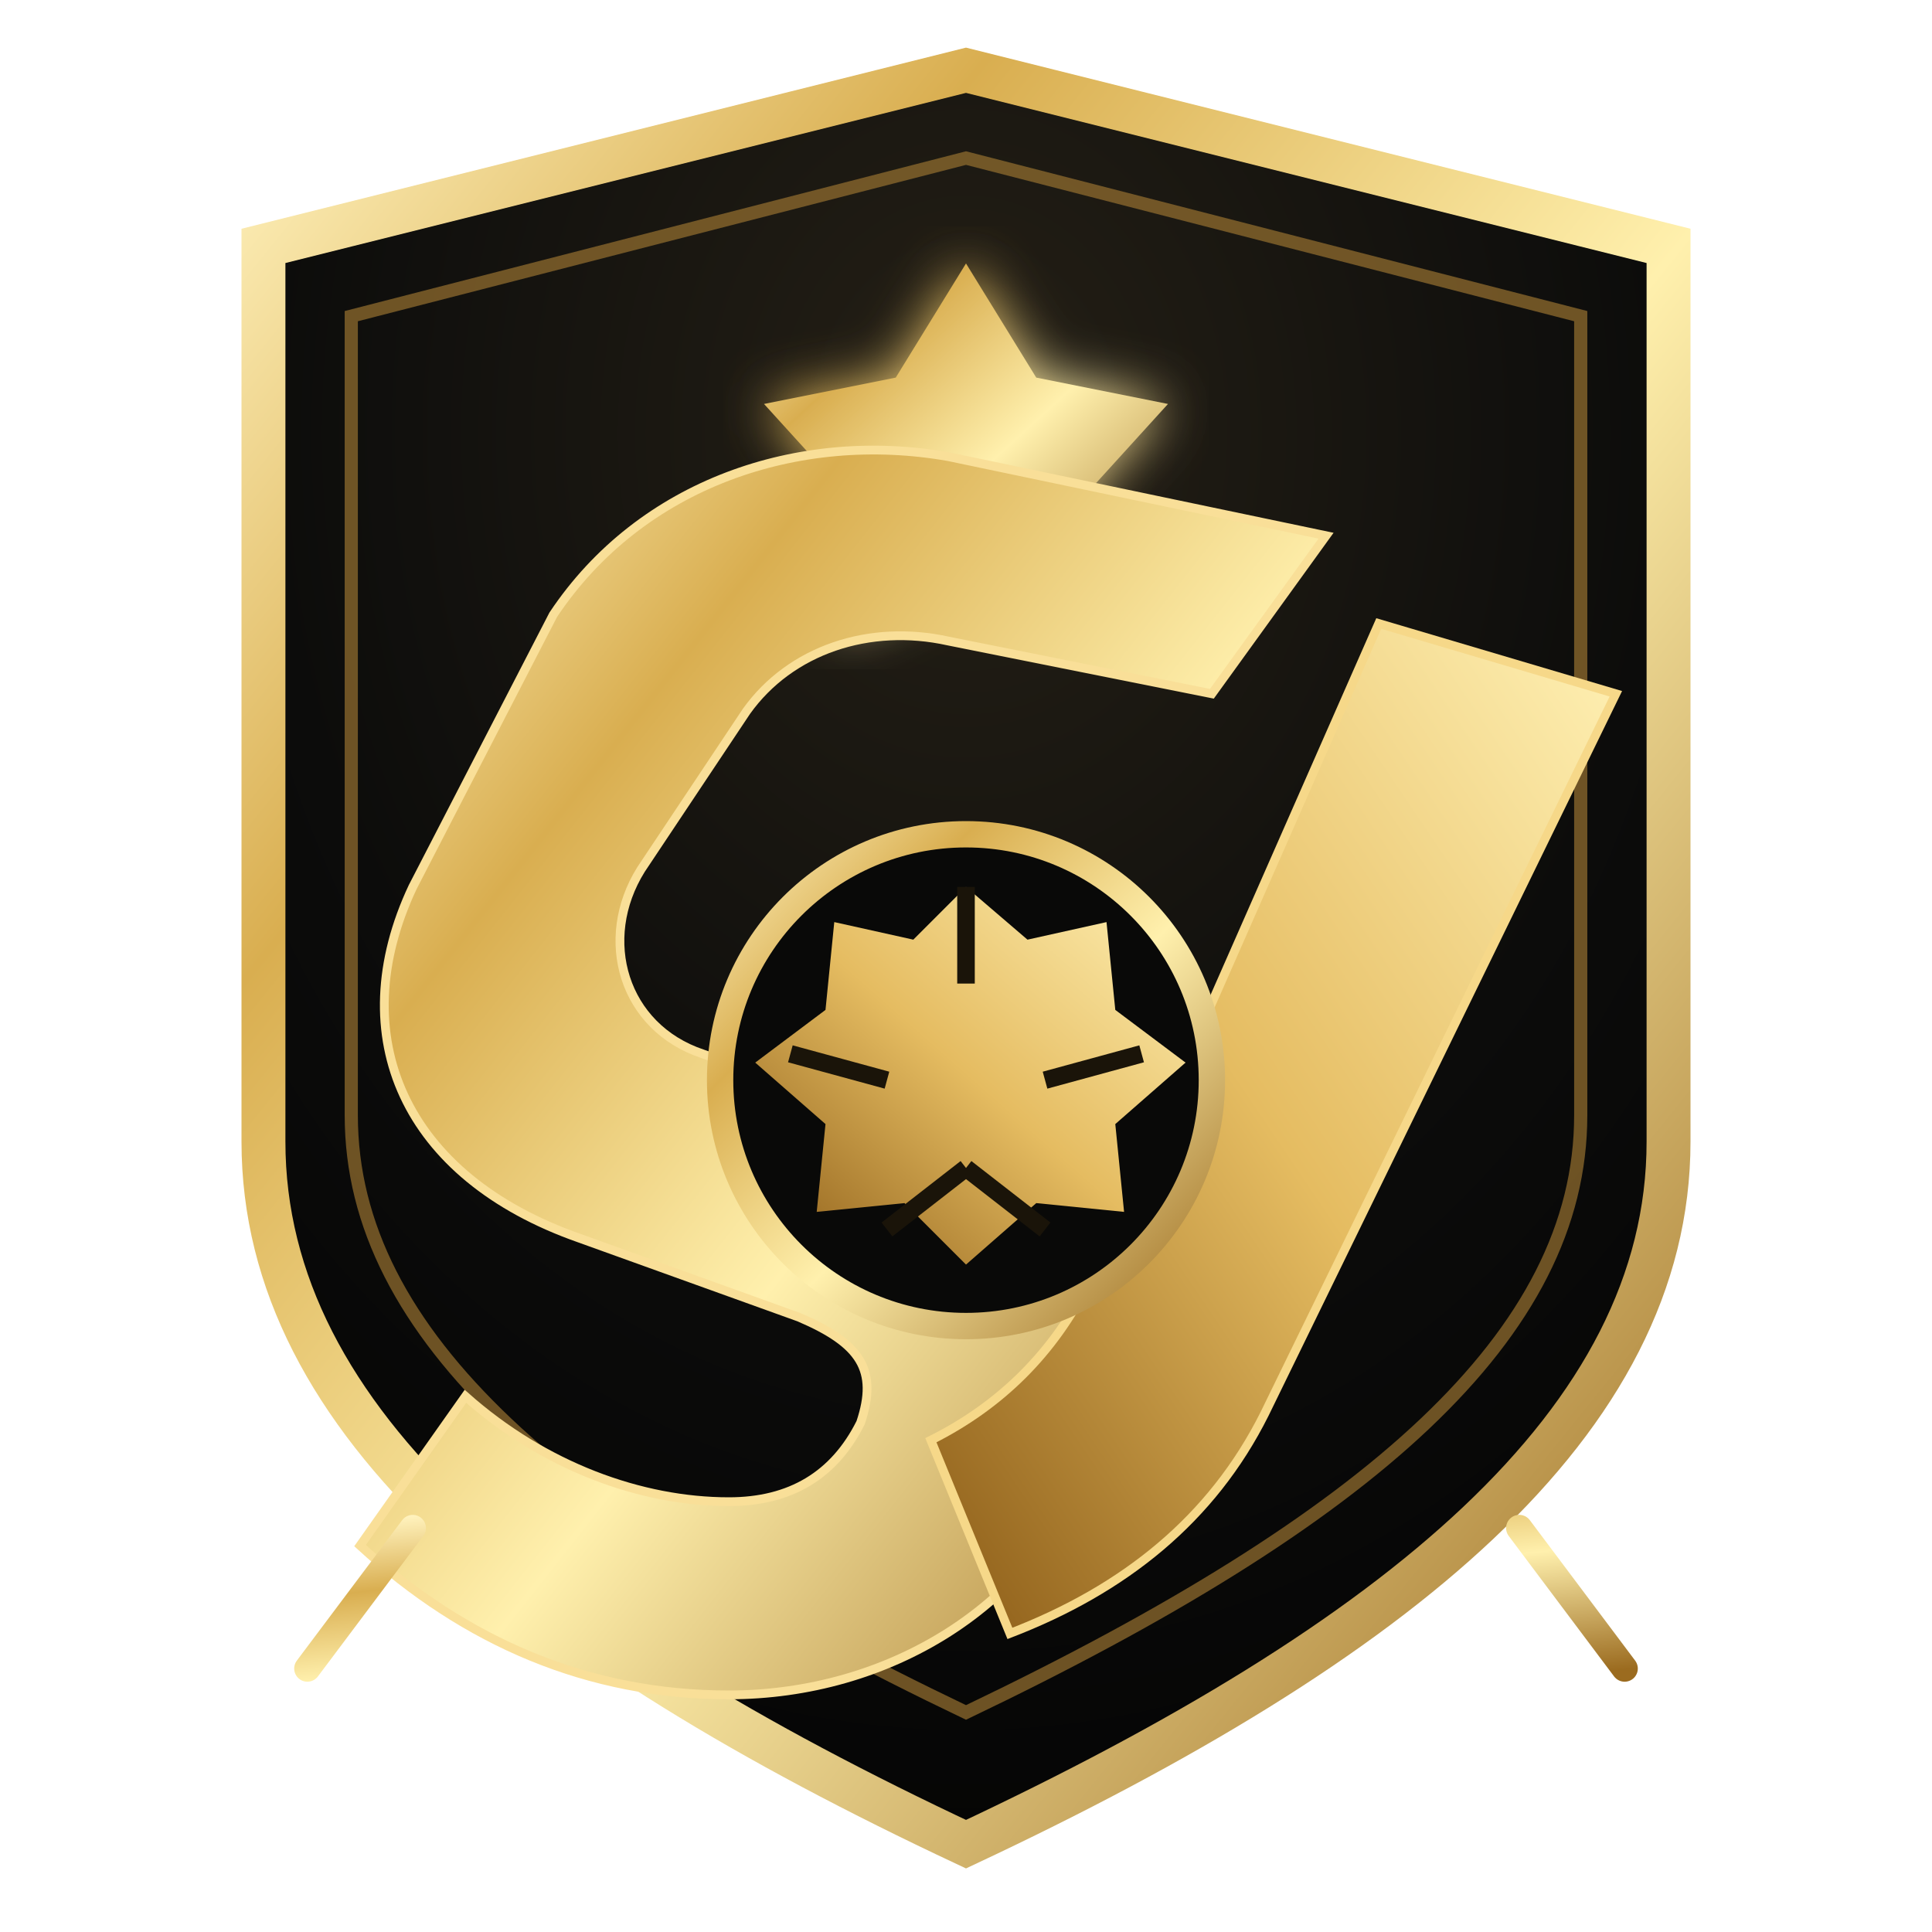
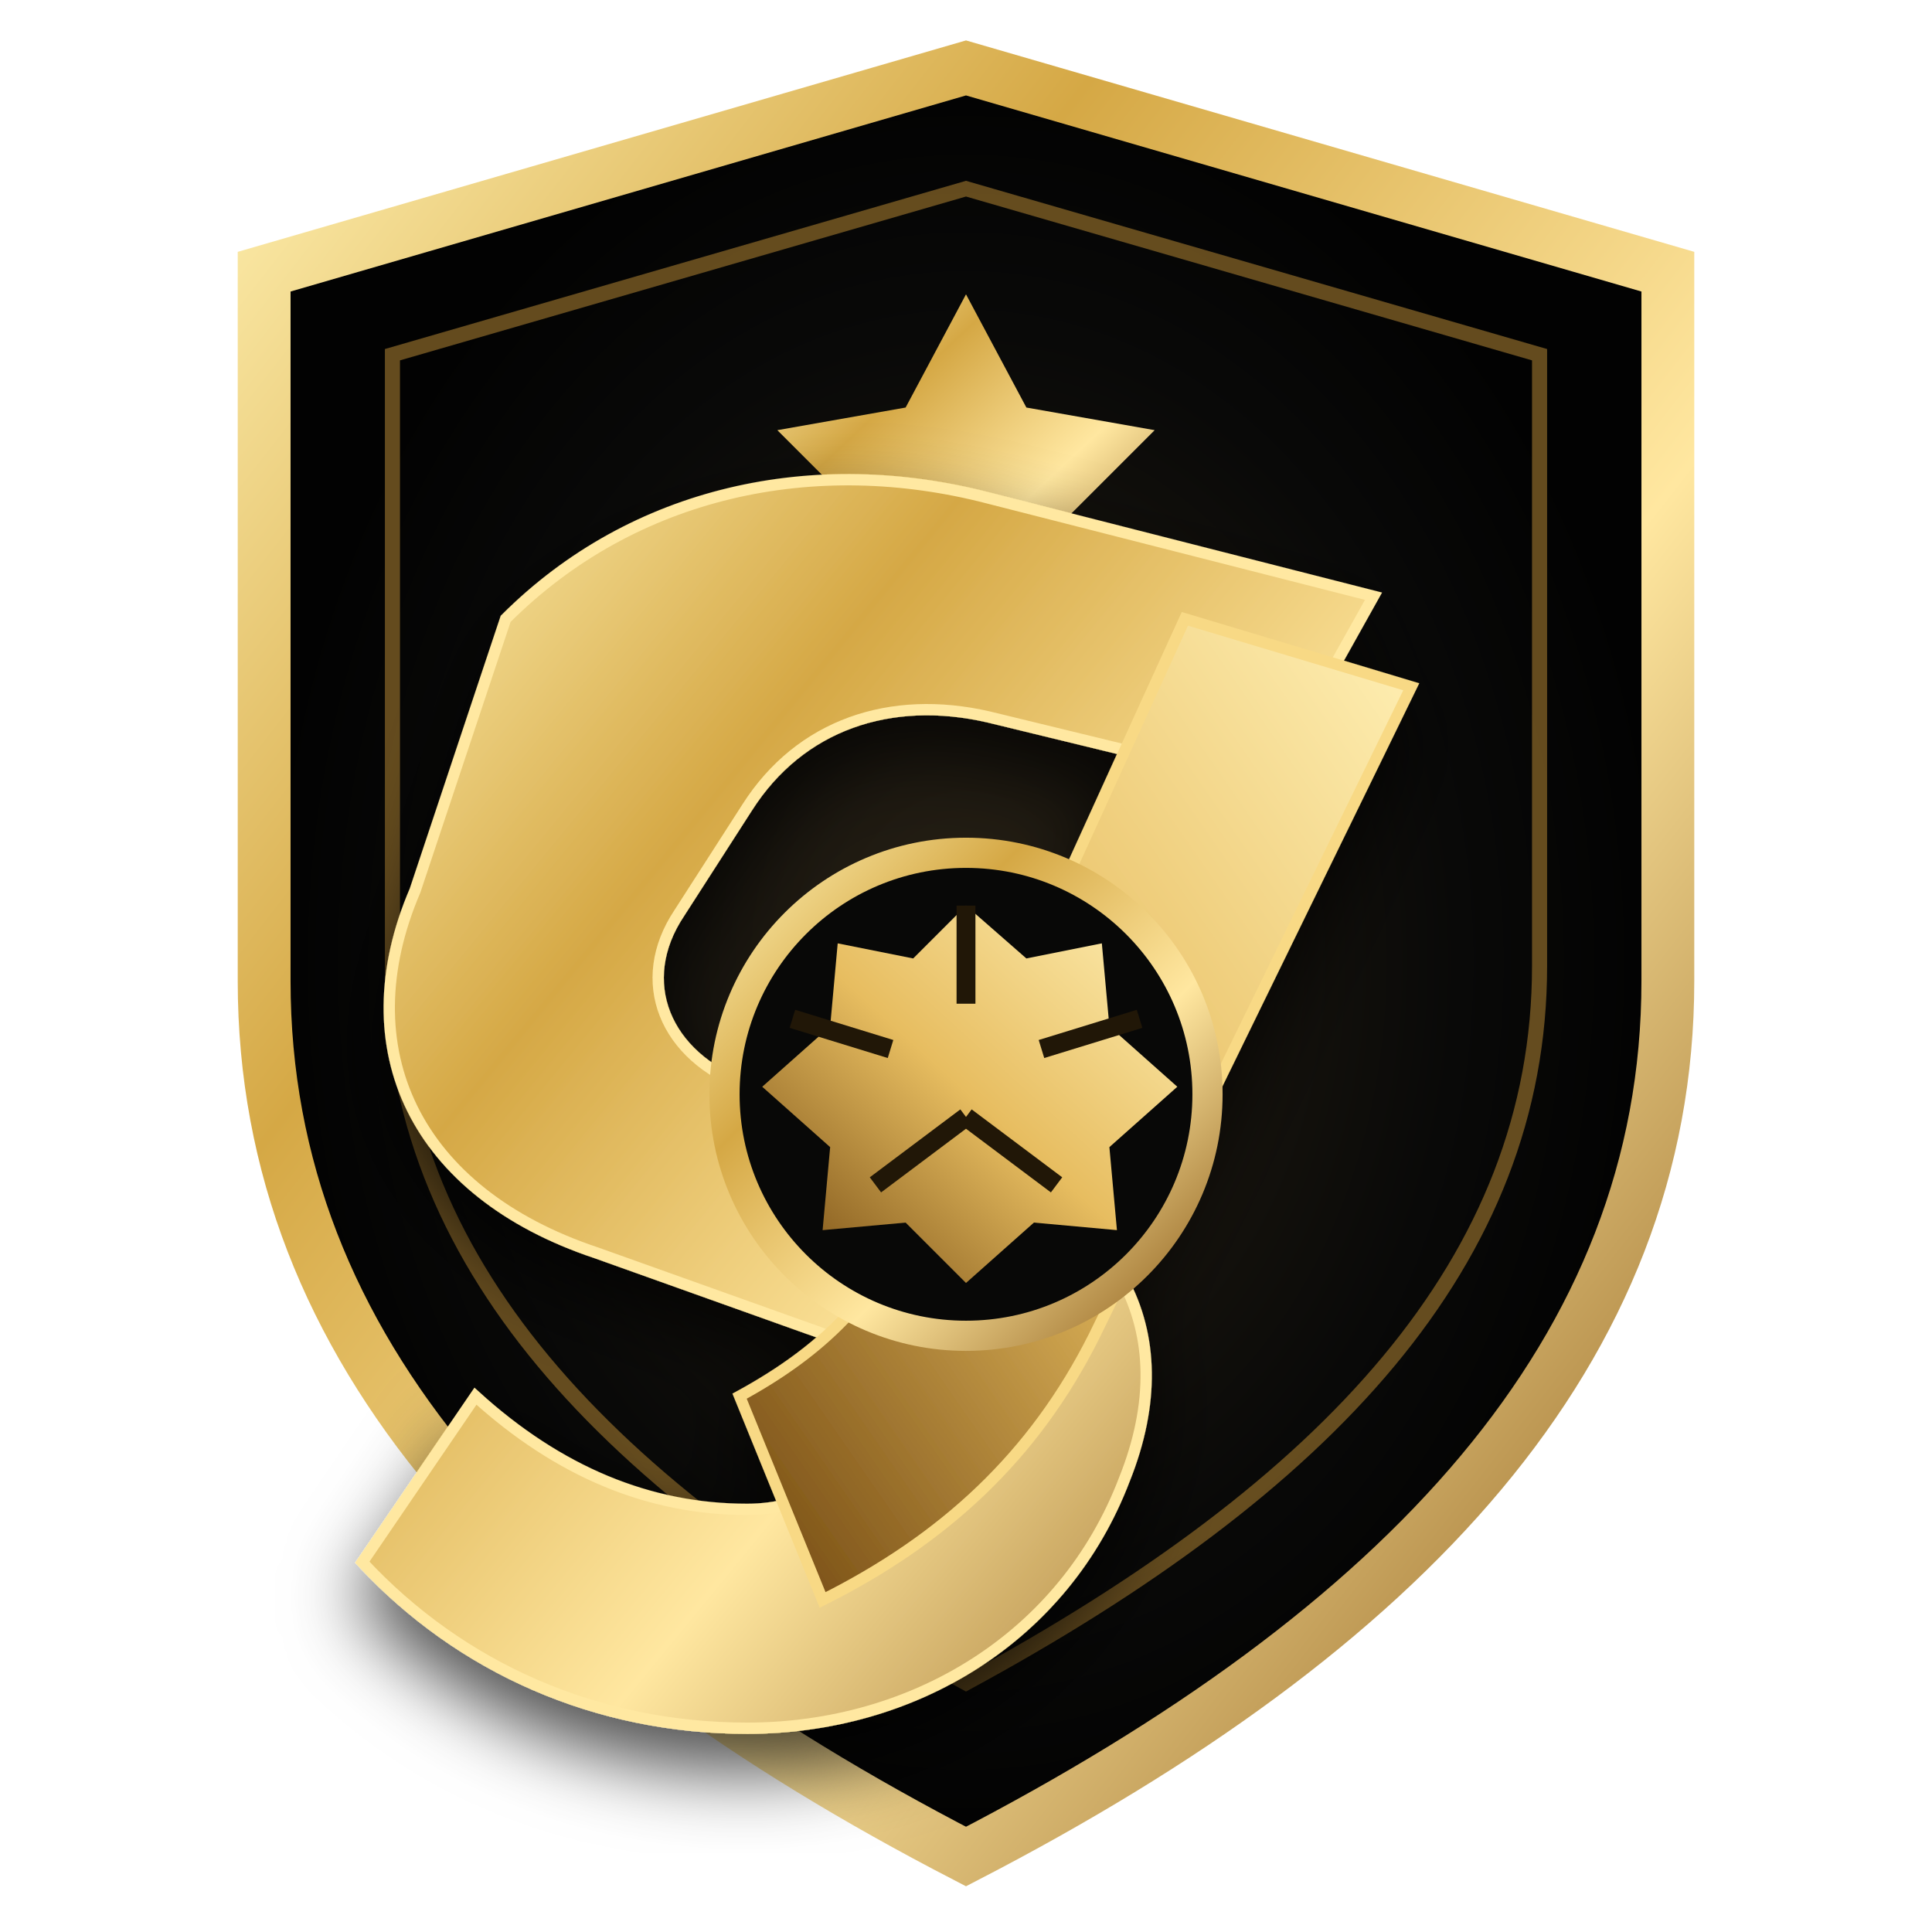
- <svg xmlns="http://www.w3.org/2000/svg" viewBox="0 0 220 220" role="img" aria-labelledby="title desc">
+ <svg xmlns="http://www.w3.org/2000/svg" viewBox="0 0 256 256">
  <defs>
-     <linearGradient id="gold" x1="0" y1="0" x2="1" y2="1">
-       <stop offset="0" stop-color="#fff2bd" />
-       <stop offset=".25" stop-color="#d9ae50" />
-       <stop offset=".55" stop-color="#fff0ad" />
-       <stop offset="1" stop-color="#9b6b1f" />
+     <linearGradient id="g" x1="0" y1="0" x2="1" y2="1">
+       <stop stop-color="#fff0b0" />
+       <stop offset=".3" stop-color="#d5a845" />
+       <stop offset=".62" stop-color="#ffe7a0" />
+       <stop offset="1" stop-color="#8b5b18" />
    </linearGradient>
-     <linearGradient id="gold2" x1="0" y1="1" x2="1" y2="0">
-       <stop offset="0" stop-color="#8b5b16" />
-       <stop offset=".5" stop-color="#e5bc61" />
-       <stop offset="1" stop-color="#fff1b5" />
+     <linearGradient id="g2" x1="0" y1="1" x2="1" y2="0">
+       <stop stop-color="#70460f" />
+       <stop offset=".5" stop-color="#e7bd60" />
+       <stop offset="1" stop-color="#fff0b5" />
    </linearGradient>
-     <radialGradient id="black" cx=".5" cy=".2" r=".9">
-       <stop stop-color="#252016" />
-       <stop offset=".55" stop-color="#0c0c0b" />
-       <stop offset="1" stop-color="#030303" />
+     <radialGradient id="b">
+       <stop stop-color="#282115" />
+       <stop offset=".7" stop-color="#090908" />
+       <stop offset="1" stop-color="#020202" />
    </radialGradient>
-     <filter id="glow">
-       <feGaussianBlur stdDeviation="3" result="b" />
-       <feMerge>
-         <feMergeNode in="b" />
-         <feMergeNode in="SourceGraphic" />
-       </feMerge>
+     <filter id="f">
+       <feDropShadow dx="0" dy="5" stdDeviation="5" flood-color="#000" flood-opacity=".7" />
    </filter>
  </defs>
-   <path d="M110 8 190 28v102c0 32-31 57-80 80-49-23-80-48-80-80V28z" fill="url(#black)" stroke="url(#gold)" stroke-width="5" />
-   <path d="M110 18 180 36v91c0 25-24 46-70 68-46-22-70-43-70-68V36z" fill="none" stroke="#8f6b2d" stroke-width="1.5" opacity=".75" />
-   <path d="m110 30 8 13 15 3-10 11 2 15-15-7-15 7 2-15-10-11 15-3z" fill="url(#gold)" filter="url(#glow)" />
-   <path d="M63 70c10-15 28-21 45-18l43 9-13 18-30-6c-9-2-18 1-23 8l-12 18c-5 8-2 18 7 21l25 9c18 6 25 20 19 37-6 17-23 27-41 27-16 0-30-6-42-17l12-17c9 8 20 12 30 12 7 0 12-3 15-9 2-6 0-9-7-12l-25-9c-20-7-27-23-19-40z" fill="url(#gold)" stroke="#f9df98" stroke-width="1" />
-   <path d="M157 71 184 79l-40 82c-6 12-16 20-29 25l-9-22c8-4 14-10 18-18z" fill="url(#gold2)" stroke="#f6d889" stroke-width="1" />
-   <circle cx="110" cy="123" r="28" fill="#090908" stroke="url(#gold)" stroke-width="3" />
-   <path d="m110 101 7 6 9-2 1 10 8 6-8 7 1 10-10-1-8 7-7-7-10 1 1-10-8-7 8-6 1-10 9 2z" fill="url(#gold2)" />
-   <path d="M110 101v11m-20 8 11 3m29-3-11 3m-18 17 9-7m0 0 9 7" fill="none" stroke="#1a1409" stroke-width="2" />
-   <path d="M47 174 35 190m138-16 12 16" stroke="url(#gold)" stroke-width="3" stroke-linecap="round" />
+   <path d="M128 9 221 36v94c0 49-35 86-93 116-58-30-93-67-93-116V36z" fill="url(#b)" stroke="url(#g)" stroke-width="7" />
+   <path d="M128 25 204 47v81c0 39-28 69-76 95-48-26-76-56-76-95V47z" fill="none" stroke="#8d6929" stroke-width="2" opacity=".7" />
+   <path d="m128 39 8 15 17 3-12 12 3 17-16-8-16 8 3-17-12-12 17-3z" fill="url(#g)" />
+   <g filter="url(#f)">
+     <path d="M67 82c17-17 41-22 64-16l51 13-14 25-37-9c-13-3-25 1-32 12l-9 14c-6 9-2 19 9 23l27 9c22 7 31 23 23 43-8 21-28 33-50 33-20 0-38-8-51-22l15-22c11 10 23 15 36 15 8 0 14-4 17-11 2-6 0-10-9-13l-28-10c-24-8-33-27-24-48z" fill="url(#g)" stroke="#ffe8a1" stroke-width="1.5" />
+     <path d="m157 82 30 9-42 86c-8 16-20 27-36 35l-11-27c11-6 18-13 23-24z" fill="url(#g2)" stroke="#f8d985" stroke-width="1.5" />
+   </g>
+   <circle cx="128" cy="145" r="32" fill="#080807" stroke="url(#g)" stroke-width="4" />
+   <path d="m128 120 8 7 10-2 1 11 9 8-9 8 1 11-11-1-9 8-8-8-11 1 1-11-9-8 9-8 1-11 10 2z" fill="url(#g2)" />
+   <path d="M128 120v13m-23 2 13 4m33-4-13 4m-22 18 12-9m0 0 12 9" fill="none" stroke="#211707" stroke-width="2.5" />
</svg>
